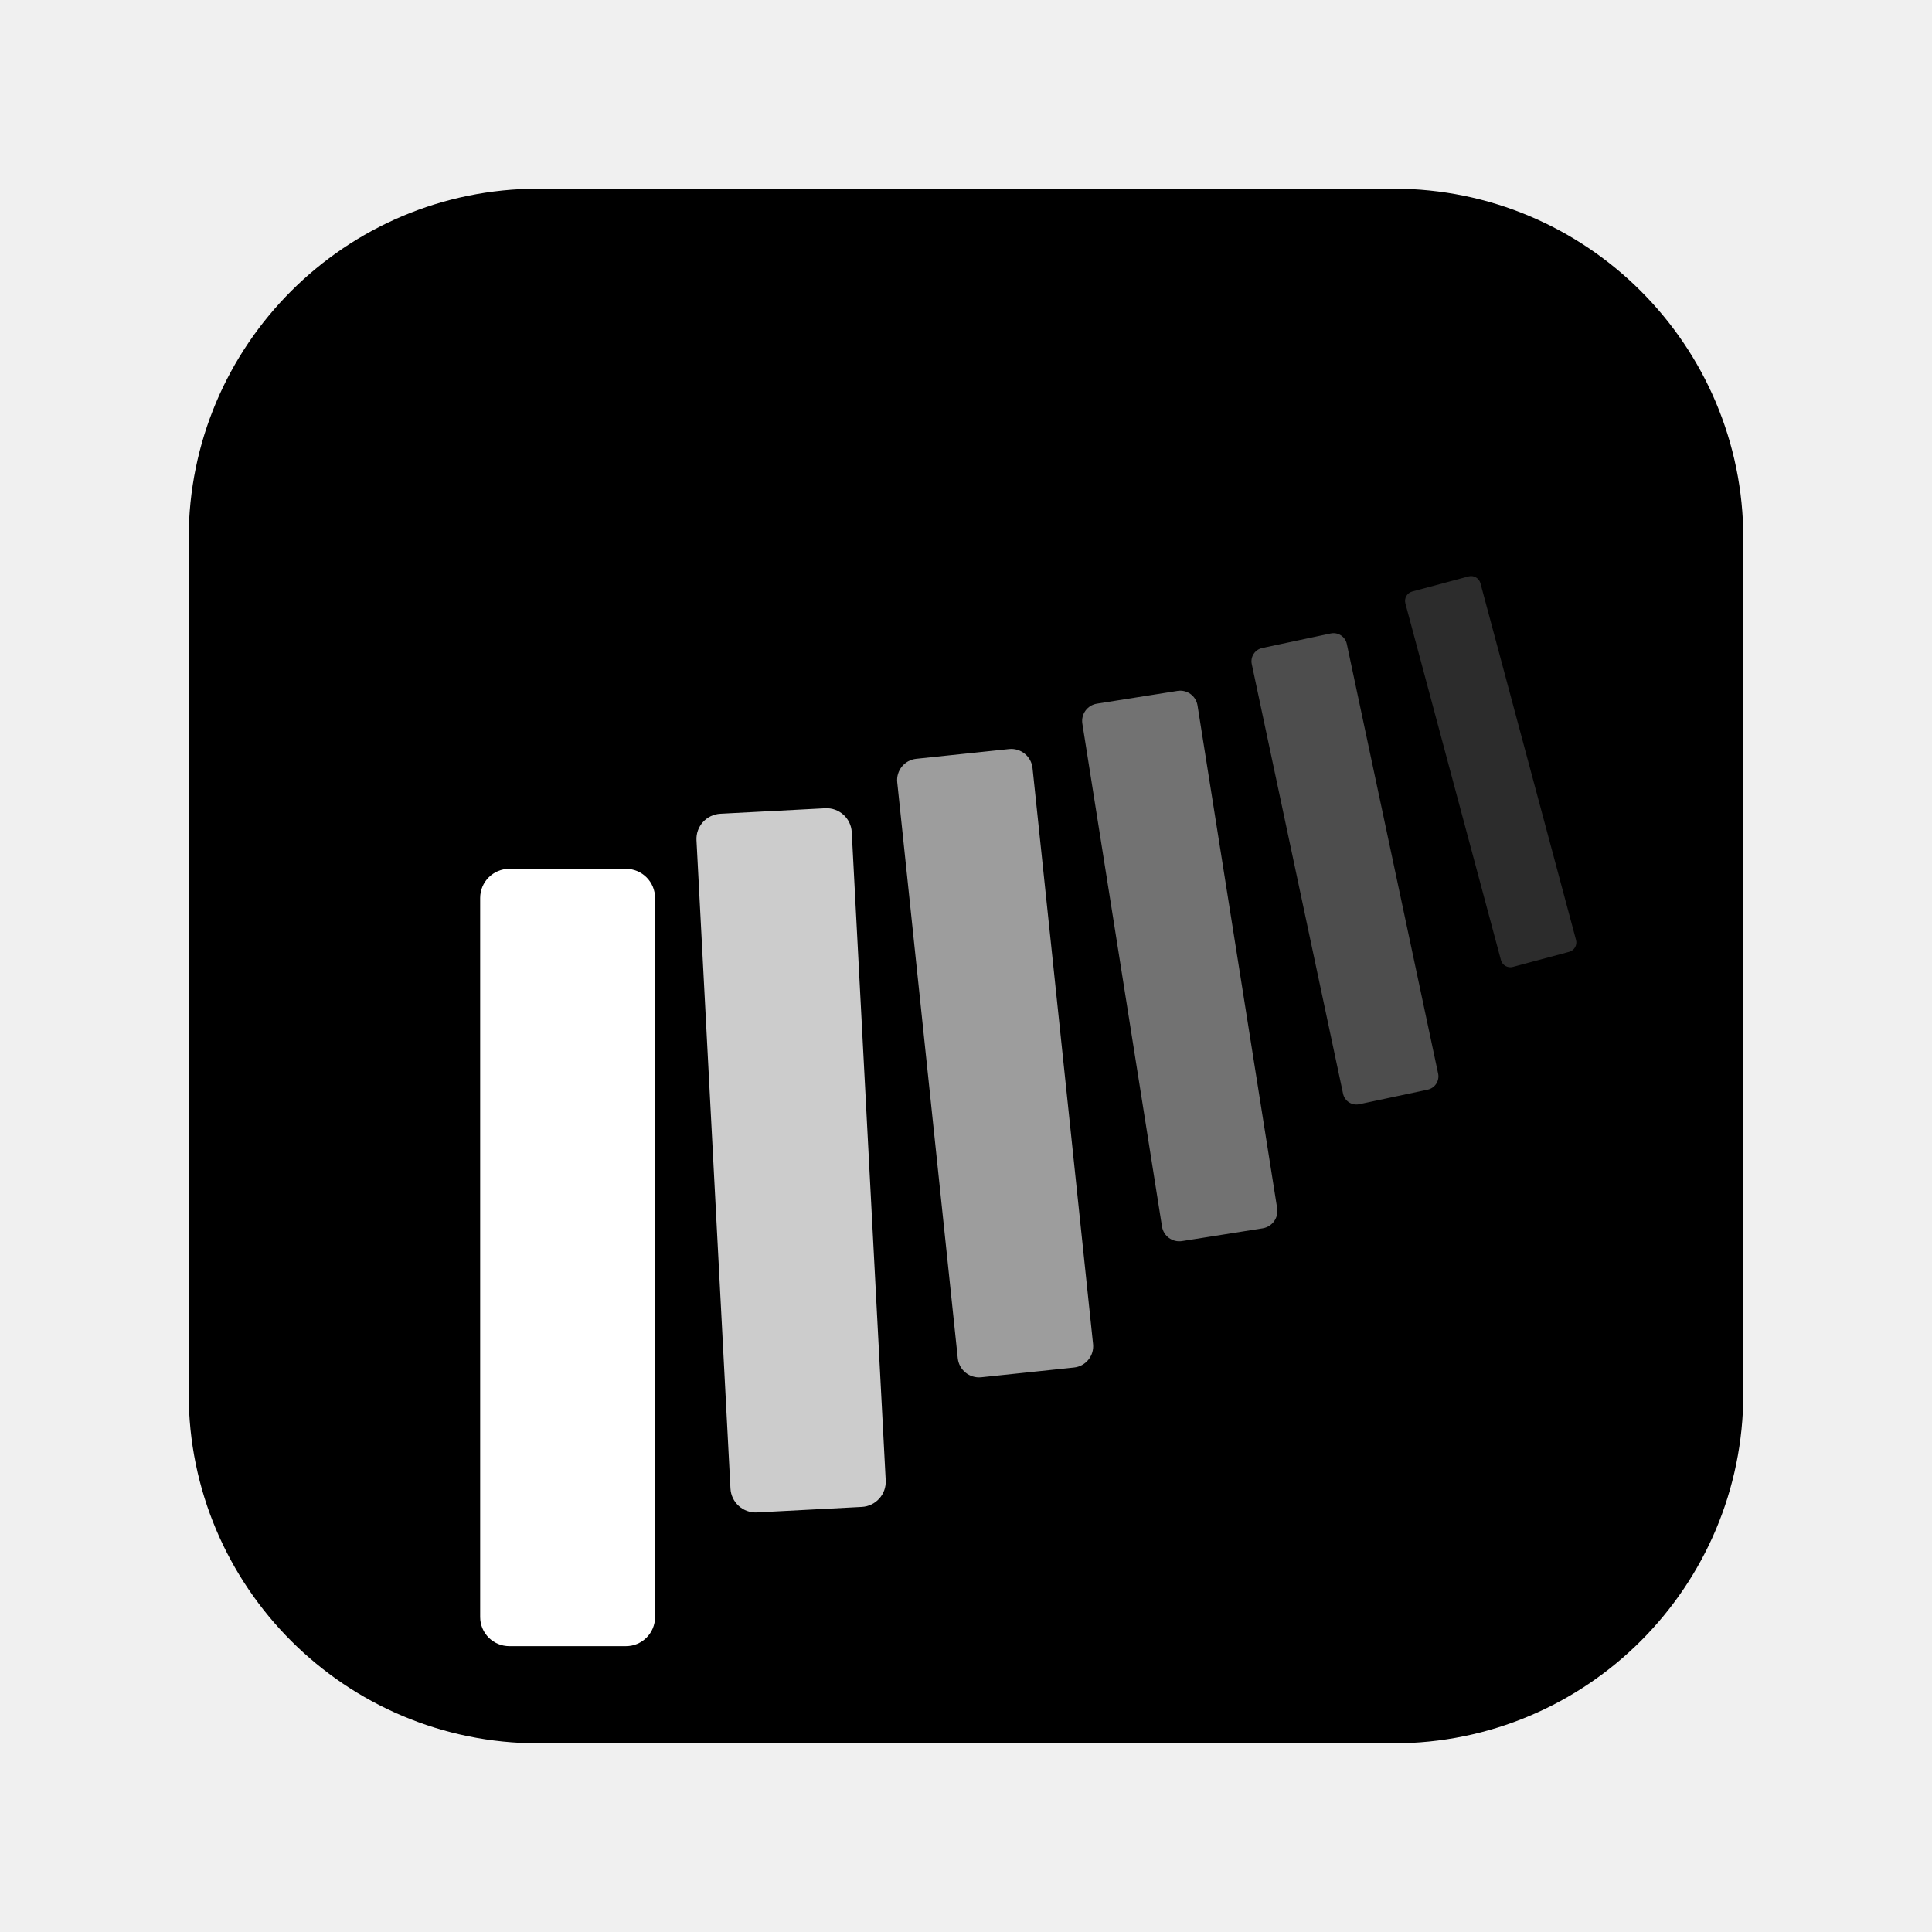
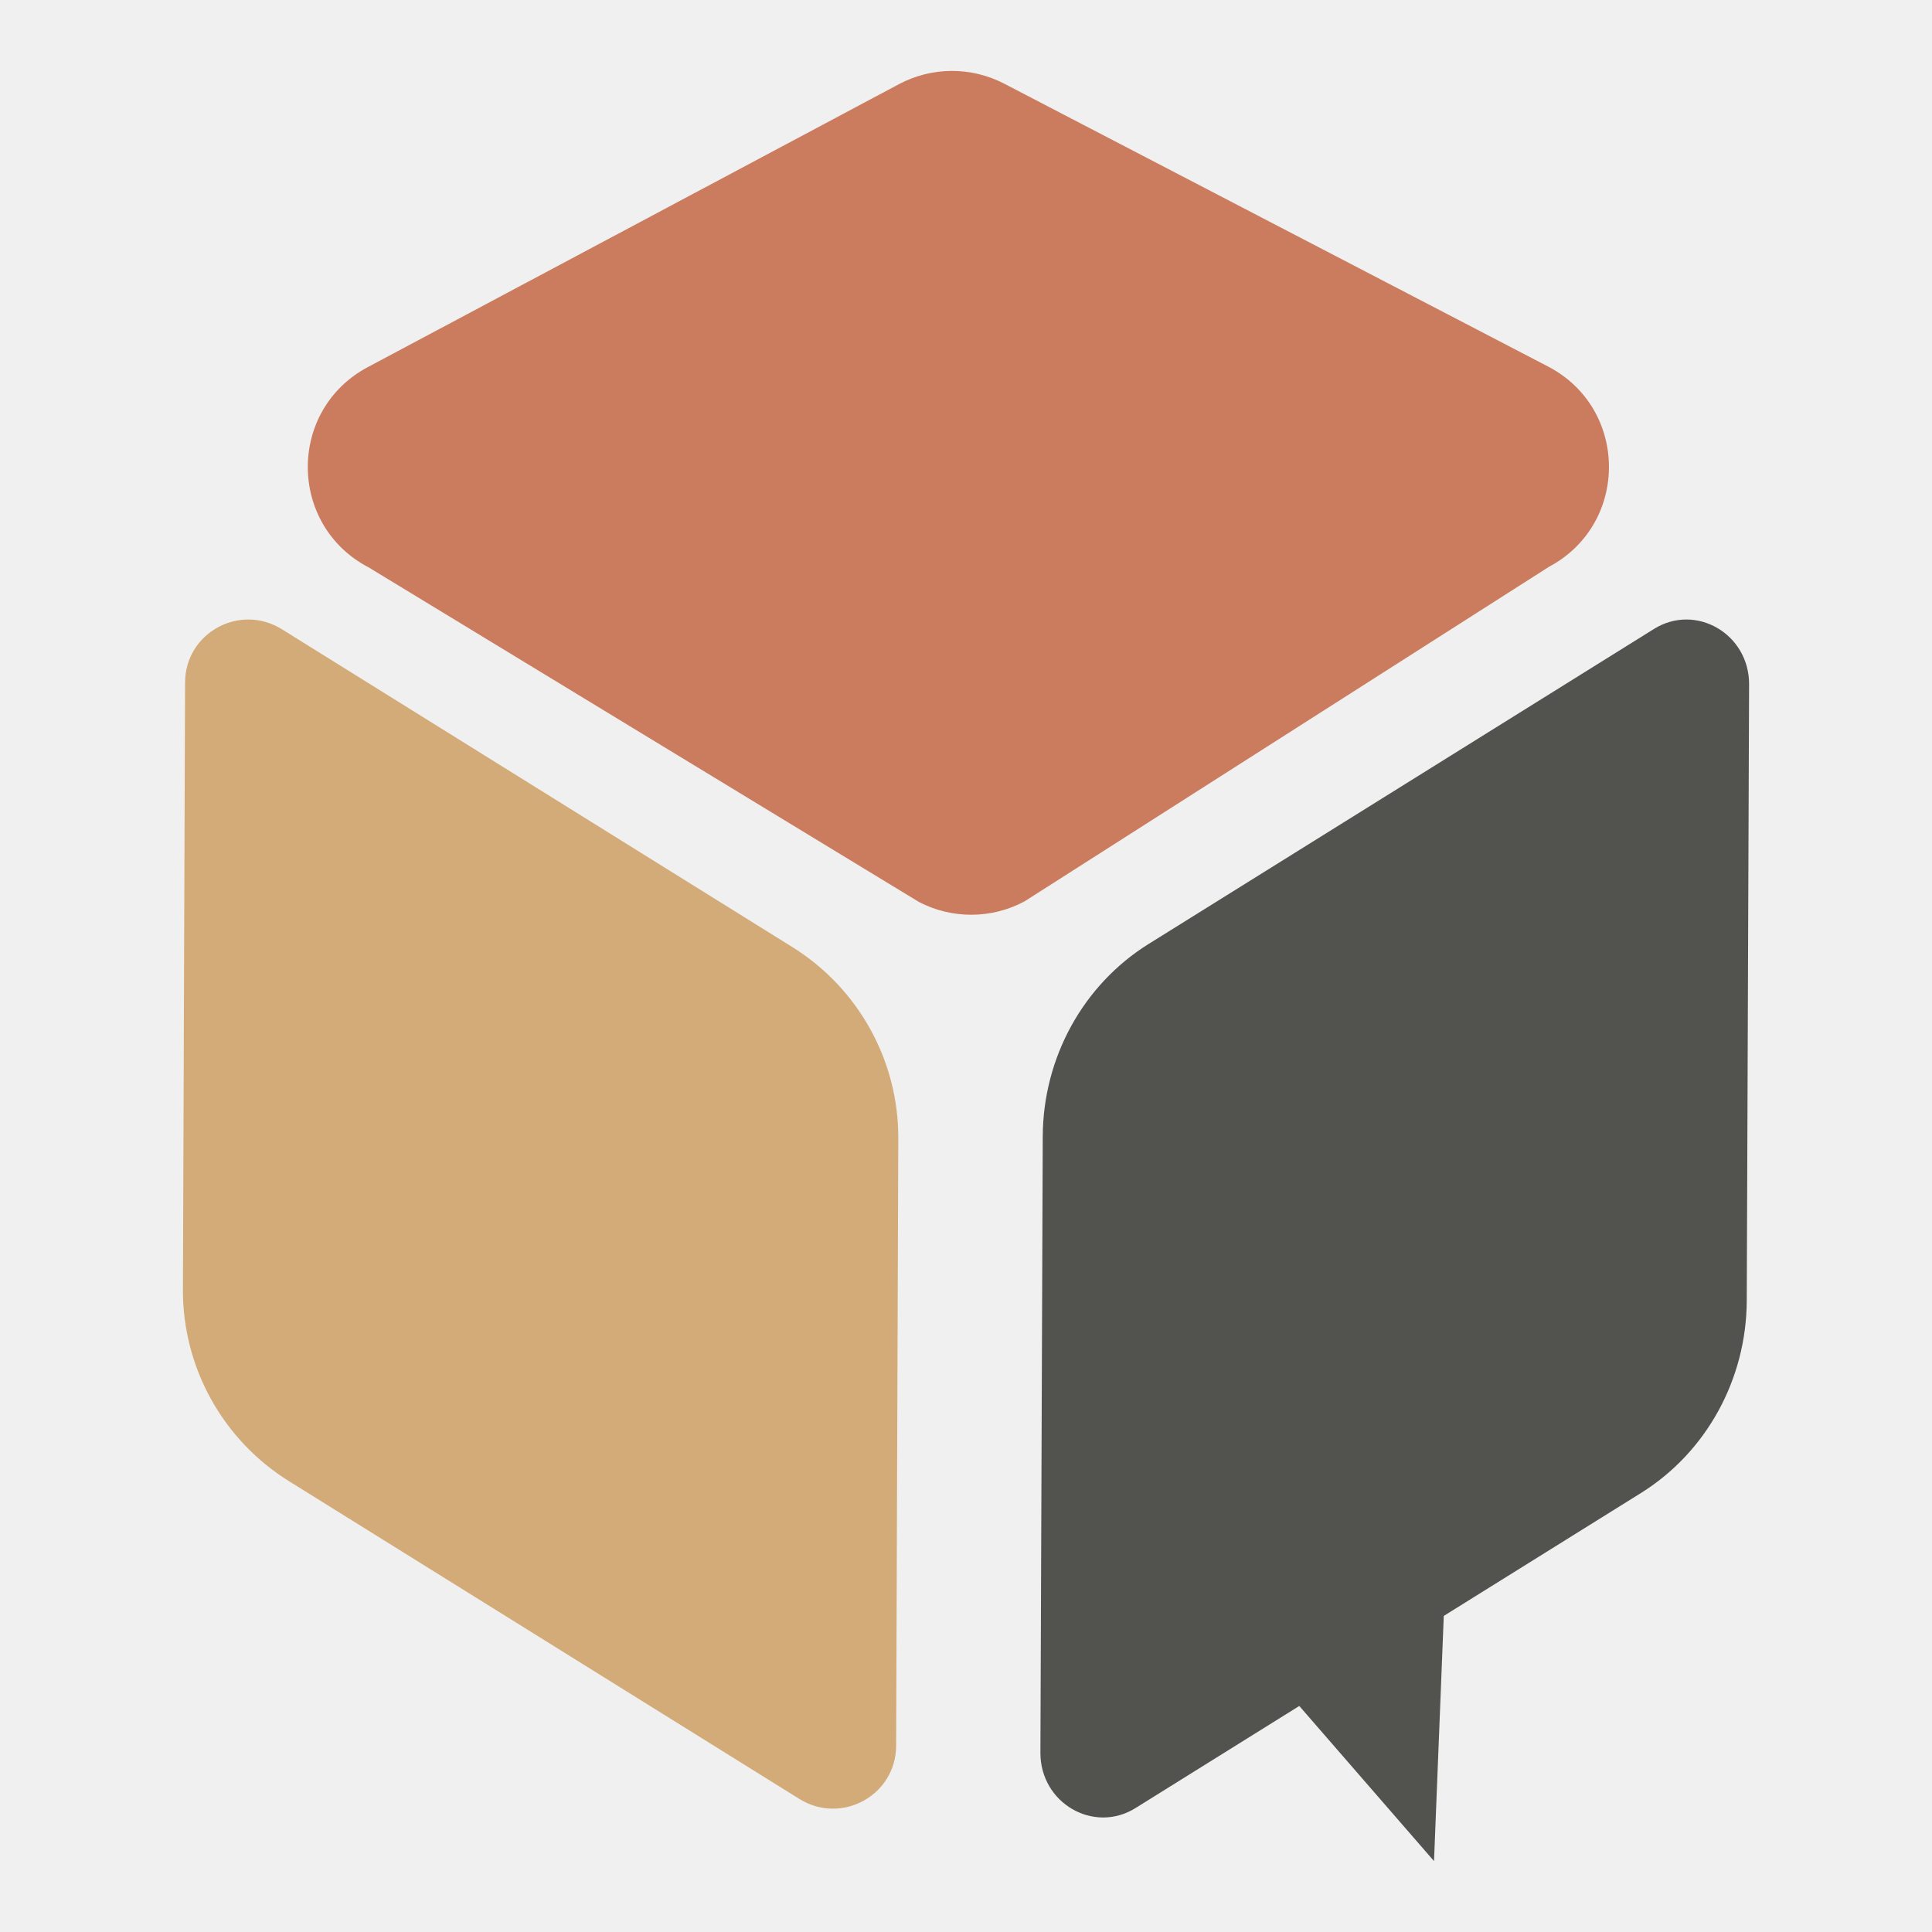
- <svg xmlns="http://www.w3.org/2000/svg" width="1024" height="1024" viewBox="0 0 1024 1024">
-   <g transform="translate(100, 100) scale(1.03)">
-     <rect width="800" height="800" rx="180" ry="180" fill="#000000" />
+ <svg xmlns="http://www.w3.org/2000/svg" version="1.1" id="图层_1" x="0px" y="0px" viewBox="0 0 1024 1024" style="enable-background:new 0 0 1024 1024;" xml:space="preserve">
+   <style type="text/css">
+ 	.st0{fill:#D3AB78;}
+ 	.st1{fill:#CC7C5E;}
+ 	.st2{fill:#52524F;}
+ </style>
+   <g>
    <g>
-       <rect x="150" y="350" width="90" height="400" rx="15" fill="#FFFFFF" opacity="1" />
-       <rect x="270" y="320" width="80" height="360" rx="13" fill="#F0F0F0" opacity="0.85" transform="rotate(-3 310 500)" />
-       <rect x="380" y="290" width="70" height="320" rx="11" fill="#E0E0E0" opacity="0.7" transform="rotate(-6 415 450)" />
-       <rect x="480" y="260" width="60" height="280" rx="9" fill="#D0D0D0" opacity="0.55" transform="rotate(-9 510 400)" />
-       <rect x="570" y="230" width="50" height="240" rx="7" fill="#C0C0C0" opacity="0.4" transform="rotate(-12 595 350)" />
-       <rect x="650" y="200" width="40" height="200" rx="5" fill="#B0B0B0" opacity="0.25" transform="rotate(-15 670 300)" />
+       <path class="st0" d="M419.94,501.95L149.43,333.53c-22.4-13.95-51.25,1.9-51.34,28.2l-1.13,321.95    c-0.14,41.14,21.14,79.53,56.17,101.35l270.51,168.42c22.4,13.95,51.25-1.9,51.34-28.2l1.13-321.95    C476.26,562.16,454.97,523.76,419.94,501.95z" />
+       <path class="st1" d="M820.47,194.24L532.28,44.36c-17.54-9.12-38.44-9.02-55.89,0.28L194.92,194.59    c-42.62,22.71-42.31,83.89,0.53,106.17l291.62,177.31c17.54,9.12,38.44,9.02,55.89-0.28L821,300.41    C863.62,277.71,863.31,216.52,820.47,194.24z" />
+       <path class="st2" d="M927.05,362.7c0.1-26.68-28.22-43.17-50.4-29.35L608.79,500.32c-34.69,21.62-55.95,60.27-56.11,102.01    l-1.24,326.63c-0.1,26.68,28.22,43.17,50.4,29.35l86.81-54.11l71.41,82.22l5.17-129.95l104.48-65.12    c34.69-21.63,55.95-60.27,56.11-102.01L927.05,362.7z" />
    </g>
  </g>
</svg>
